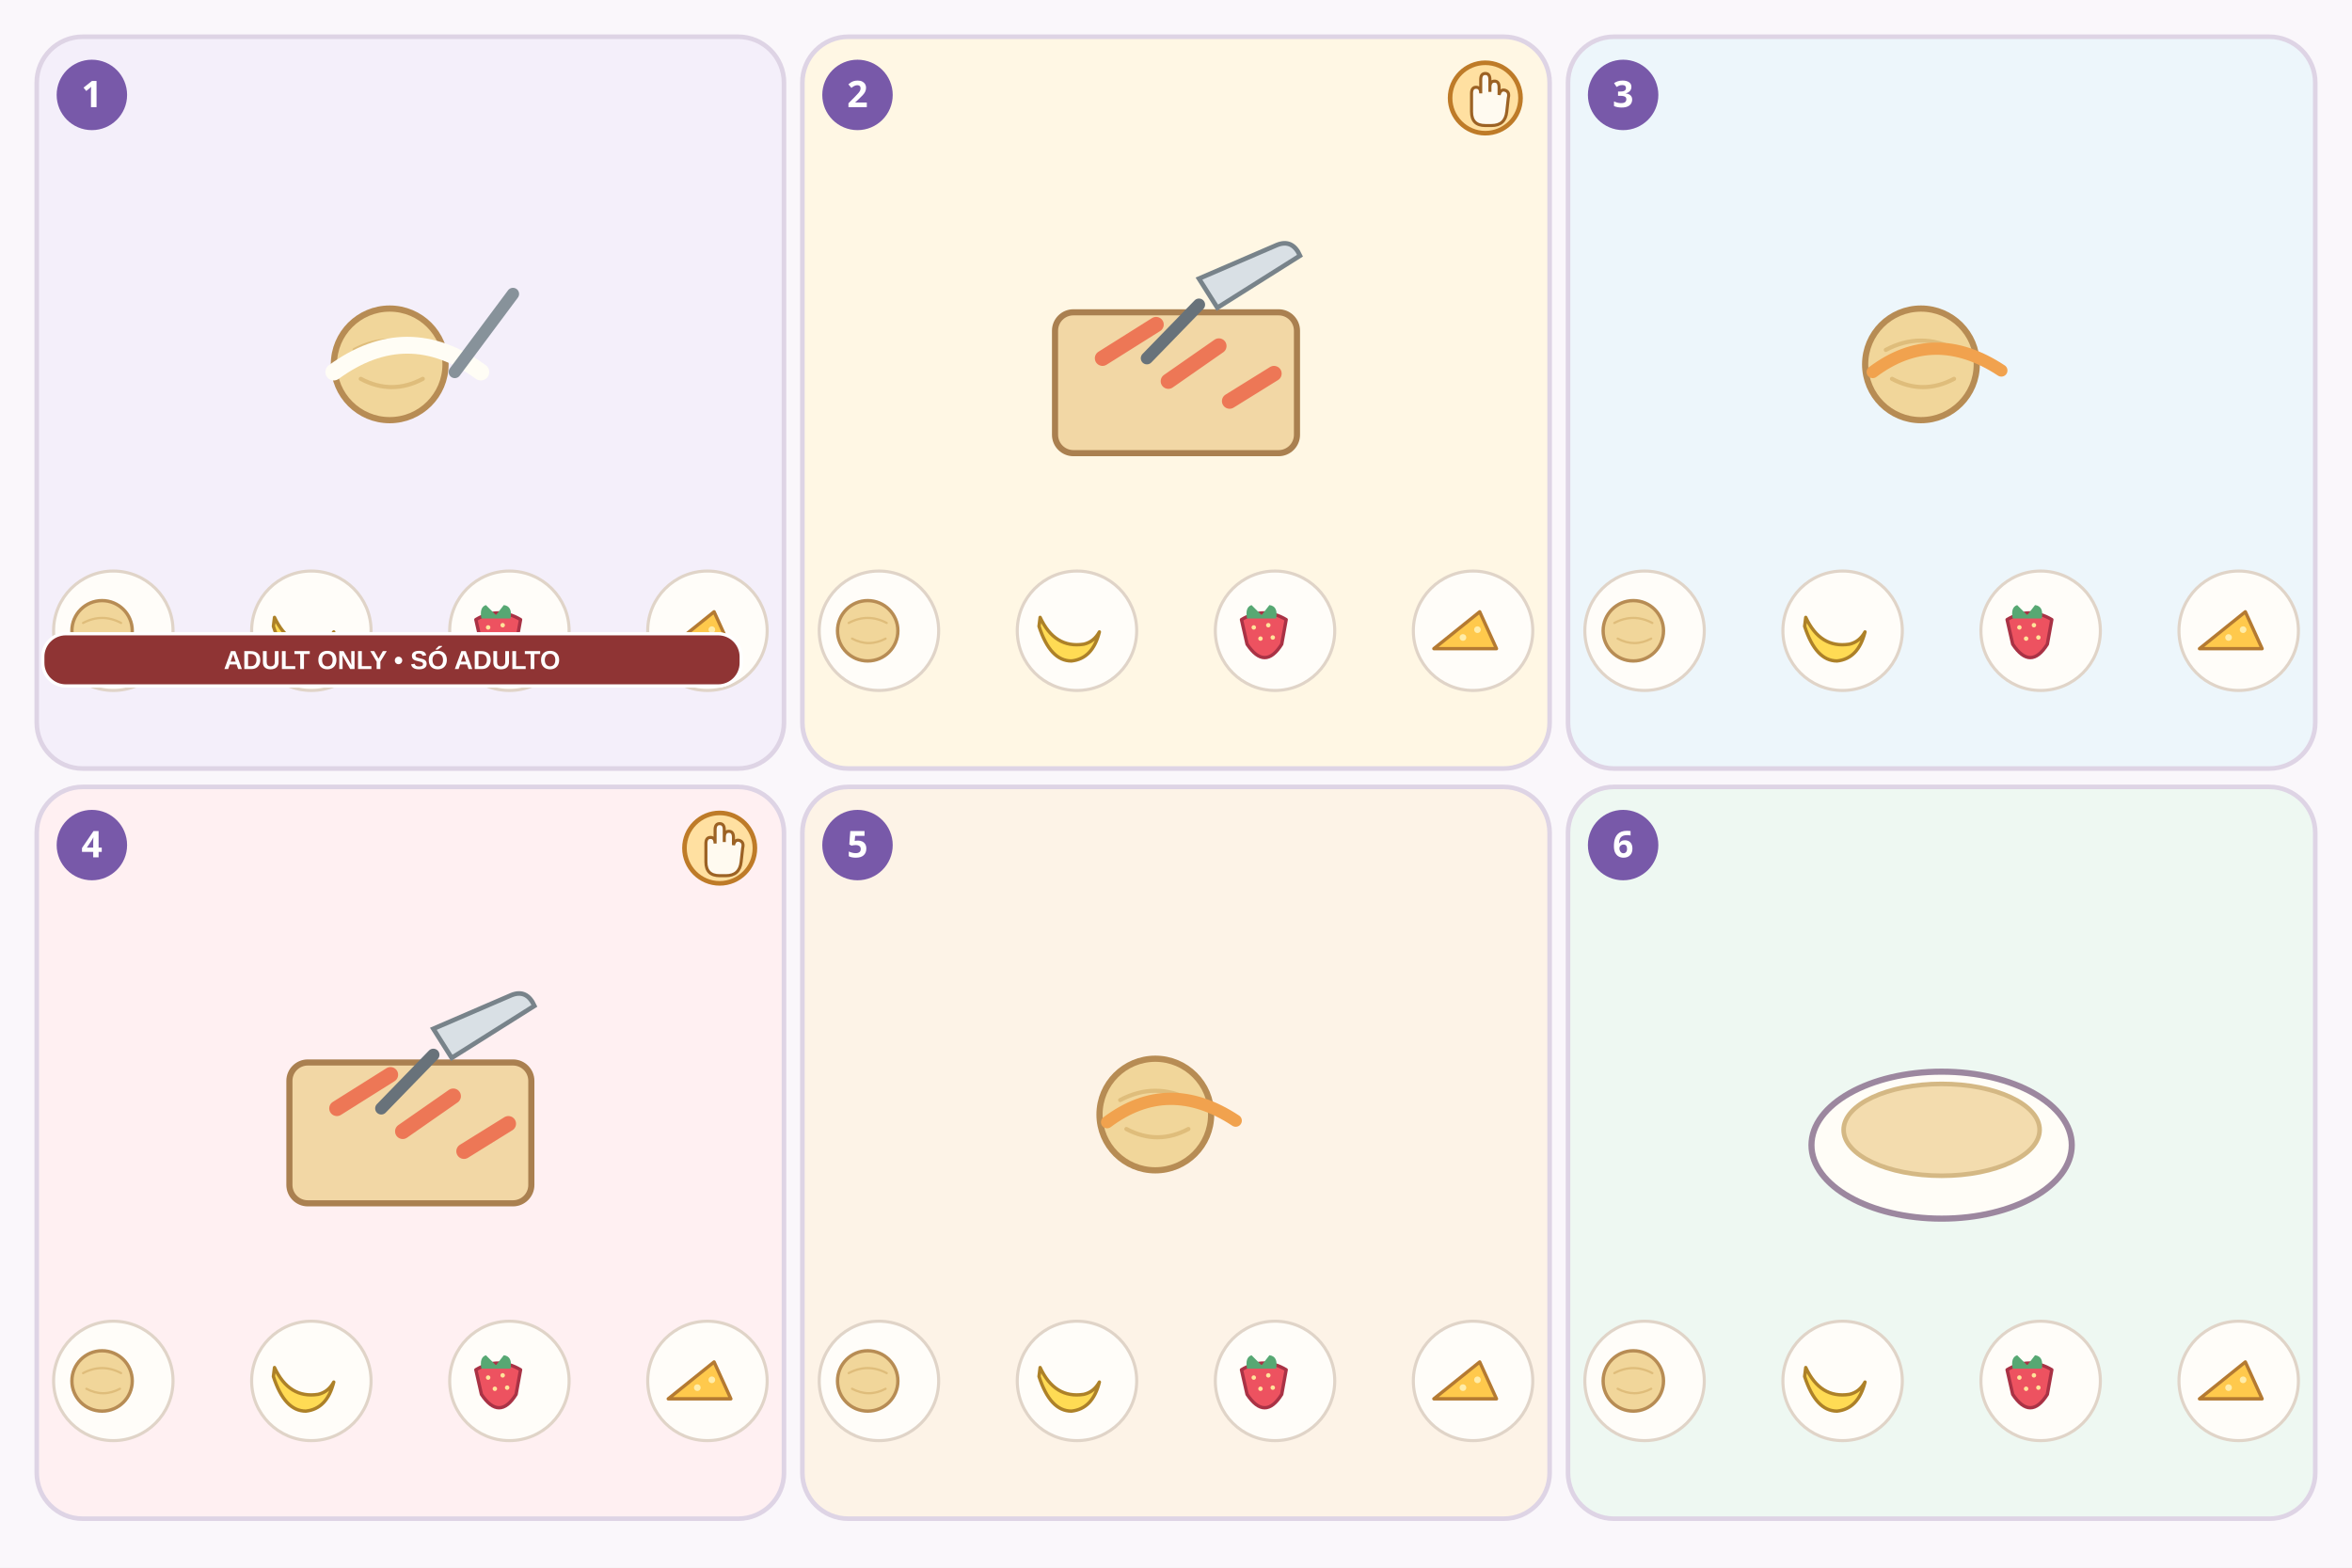
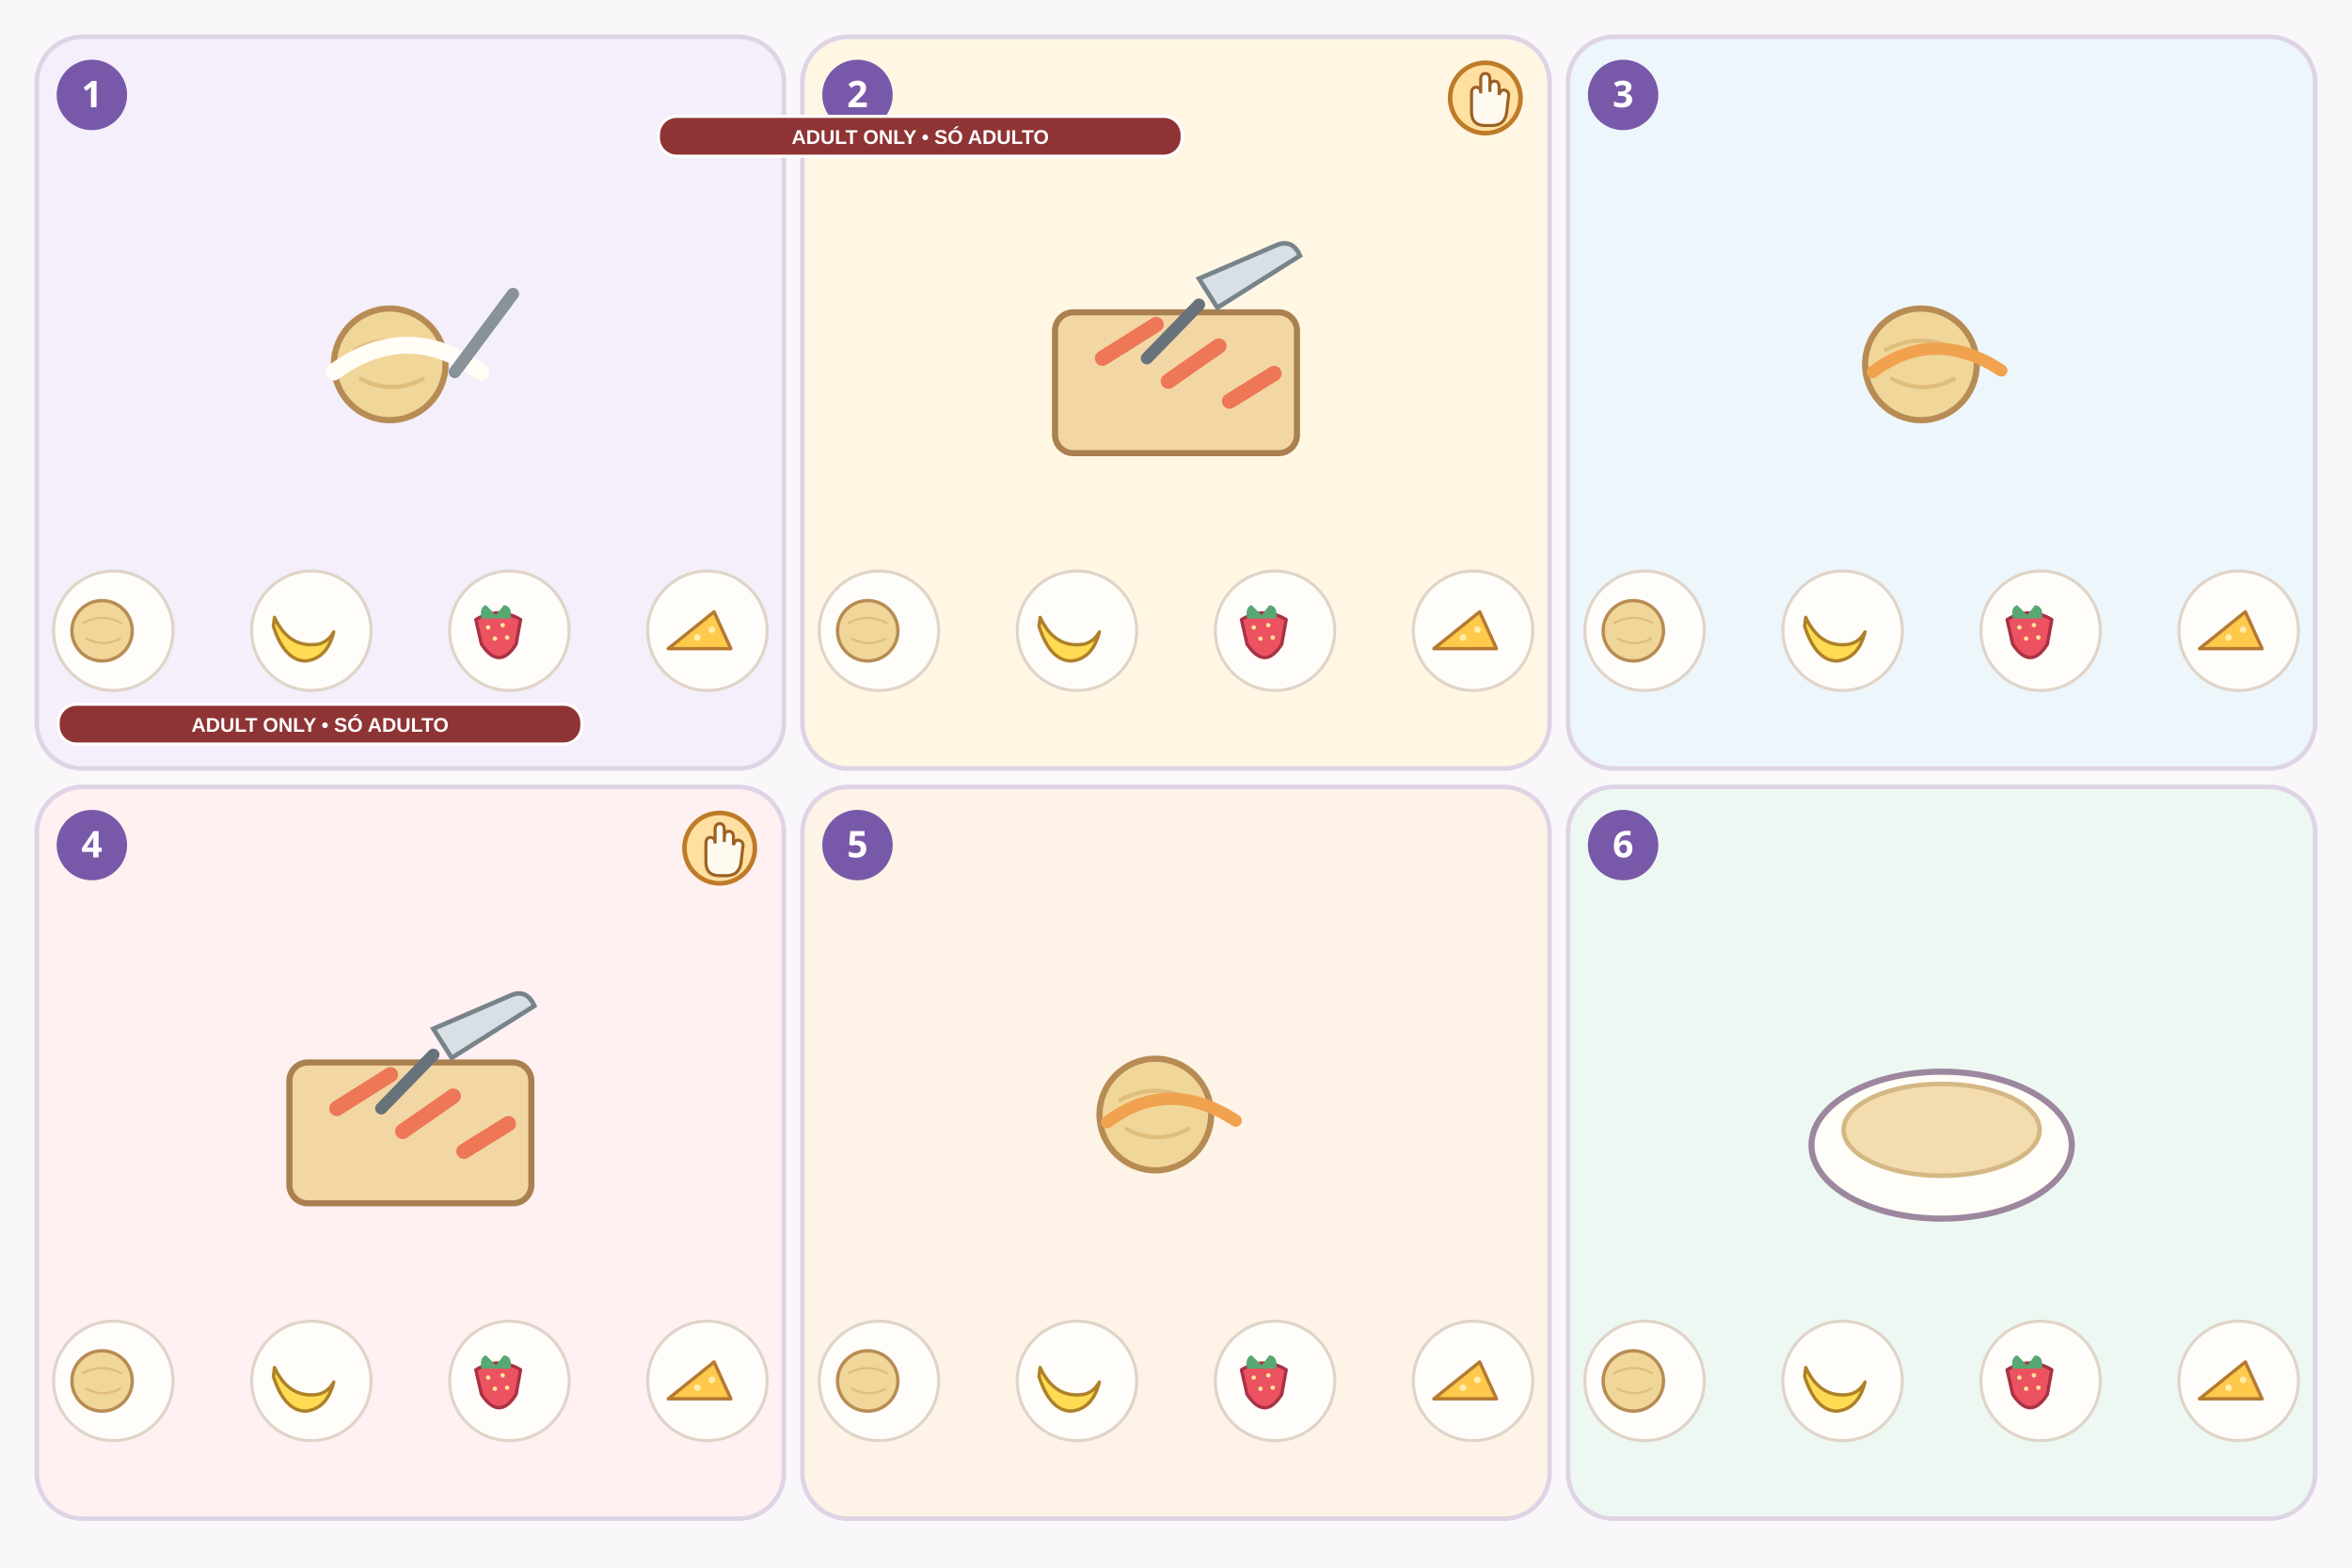
<svg xmlns="http://www.w3.org/2000/svg" width="1536" height="1024" viewBox="0 0 1536 1024" role="img" aria-labelledby="w01-b02-title-31 w01-b02-desc-31" data-review-status="draft-only-not-approved">
  <rect width="1536" height="1024" fill="#faf7fb" />
  <g id="panel-1" aria-label="Panel 1; original step 1: Spread cream cheese on tortillas." role="group" aria-labelledby="w01-b02-r31-p1-title w01-b02-r31-p1-desc">
    <rect x="24" y="24" width="488" height="478" rx="30" fill="#f4effa" stroke="#ded4e5" stroke-width="3" />
    <circle cx="60" cy="62" r="23" fill="#7859a9" />
    <text x="60" y="70" text-anchor="middle" font-family="sans-serif" font-size="24" font-weight="800" fill="#fff">1</text>
    <g transform="translate(211.3 192.1) scale(1.350)" stroke-linecap="round" stroke-linejoin="round">
      <circle cx="32" cy="34" r="27" fill="#f1d69a" stroke="#b78c54" stroke-width="3" />
      <path d="M15 27q17-9 34 0M18 41q15 8 30 0" fill="none" stroke="#dfbd7b" stroke-width="2" />
    </g>
    <path d="M218.0 243q48-35 96 0" fill="none" stroke="#fffdf5" stroke-width="11" stroke-linecap="round" />
    <path d="m335.0 192 -38 51" stroke="#87929a" stroke-width="8" stroke-linecap="round" />
    <circle cx="74.0" cy="412" r="39" fill="#fffdf9" stroke="#e0d4c8" stroke-width="2" />
    <g transform="translate(43.3 387.2) scale(0.730)" stroke-linecap="round" stroke-linejoin="round">
      <circle cx="32" cy="34" r="27" fill="#f1d69a" stroke="#b78c54" stroke-width="3" />
      <path d="M15 27q17-9 34 0M18 41q15 8 30 0" fill="none" stroke="#dfbd7b" stroke-width="2" />
    </g>
    <circle cx="203.333" cy="412" r="39" fill="#fffdf9" stroke="#e0d4c8" stroke-width="2" />
    <g transform="translate(172.7 387.2) scale(0.730)" stroke-linecap="round" stroke-linejoin="round">
      <path d="M9 22q13 28 39 24 9-2 14-11-6 24-25 26Q18 61 8 30Z" fill="#ffdb54" stroke="#ad8128" stroke-width="3" />
    </g>
    <circle cx="332.667" cy="412" r="39" fill="#fffdf9" stroke="#e0d4c8" stroke-width="2" />
    <g transform="translate(302.0 387.2) scale(0.730)" stroke-linecap="round" stroke-linejoin="round">
      <path d="M12 24q20-12 40 0l-4 22q-15 24-31 0Z" fill="#ed5260" stroke="#a93245" stroke-width="3" />
      <path d="M17 23q-2-10 4-12l9 9 7-9q8 1 6 12" fill="#57a873" />
      <g fill="#ffe49a">
        <circle cx="23" cy="31" r="2" />
        <circle cx="36" cy="29" r="2" />
        <circle cx="29" cy="41" r="2" />
        <circle cx="40" cy="40" r="2" />
      </g>
    </g>
    <circle cx="462.0" cy="412" r="39" fill="#fffdf9" stroke="#e0d4c8" stroke-width="2" />
    <g transform="translate(431.3 387.2) scale(0.730)" stroke-linecap="round" stroke-linejoin="round">
      <path d="M7 50 48 17l15 33Z" fill="#ffc94c" stroke="#b47a32" stroke-width="3" />
      <circle cx="33" cy="40" r="3" fill="#ffedaa" />
      <circle cx="46" cy="33" r="3" fill="#ffedaa" />
    </g>
  </g>
  <g id="panel-2" aria-label="Panel 2; original step 2: Place banana and adult-sliced strawberries inside; roll tightly." role="group" aria-labelledby="w01-b02-r31-p2-title w01-b02-r31-p2-desc">
    <rect x="524" y="24" width="488" height="478" rx="30" fill="#fff7e4" stroke="#ded4e5" stroke-width="3" />
    <circle cx="560" cy="62" r="23" fill="#7859a9" />
    <text x="560" y="70" text-anchor="middle" font-family="sans-serif" font-size="24" font-weight="800" fill="#fff">2</text>
    <g>
      <rect x="689.0" y="204" width="158" height="92" rx="12" fill="#f2d7a5" stroke="#aa8050" stroke-width="4" />
      <path d="m783.0 182 51-22q10-4 15 7l-54 34Z" fill="#d9e0e5" stroke="#78838a" stroke-width="3" />
      <path d="m783.0 199-34 35" stroke="#68727a" stroke-width="8" stroke-linecap="round" />
    </g>
    <path d="M720.0 234l35-22m8 37 33-23m7 36 29-18" stroke="#ed7756" stroke-width="10" stroke-linecap="round" />
    <circle cx="574.0" cy="412" r="39" fill="#fffdf9" stroke="#e0d4c8" stroke-width="2" />
    <g transform="translate(543.3 387.2) scale(0.730)" stroke-linecap="round" stroke-linejoin="round">
      <circle cx="32" cy="34" r="27" fill="#f1d69a" stroke="#b78c54" stroke-width="3" />
      <path d="M15 27q17-9 34 0M18 41q15 8 30 0" fill="none" stroke="#dfbd7b" stroke-width="2" />
    </g>
    <circle cx="703.333" cy="412" r="39" fill="#fffdf9" stroke="#e0d4c8" stroke-width="2" />
    <g transform="translate(672.7 387.2) scale(0.730)" stroke-linecap="round" stroke-linejoin="round">
      <path d="M9 22q13 28 39 24 9-2 14-11-6 24-25 26Q18 61 8 30Z" fill="#ffdb54" stroke="#ad8128" stroke-width="3" />
    </g>
    <circle cx="832.667" cy="412" r="39" fill="#fffdf9" stroke="#e0d4c8" stroke-width="2" />
    <g transform="translate(802.0 387.2) scale(0.730)" stroke-linecap="round" stroke-linejoin="round">
      <path d="M12 24q20-12 40 0l-4 22q-15 24-31 0Z" fill="#ed5260" stroke="#a93245" stroke-width="3" />
      <path d="M17 23q-2-10 4-12l9 9 7-9q8 1 6 12" fill="#57a873" />
      <g fill="#ffe49a">
        <circle cx="23" cy="31" r="2" />
        <circle cx="36" cy="29" r="2" />
        <circle cx="29" cy="41" r="2" />
        <circle cx="40" cy="40" r="2" />
      </g>
    </g>
    <circle cx="962.0" cy="412" r="39" fill="#fffdf9" stroke="#e0d4c8" stroke-width="2" />
    <g transform="translate(931.3 387.2) scale(0.730)" stroke-linecap="round" stroke-linejoin="round">
      <path d="M7 50 48 17l15 33Z" fill="#ffc94c" stroke="#b47a32" stroke-width="3" />
      <circle cx="33" cy="40" r="3" fill="#ffedaa" />
      <circle cx="46" cy="33" r="3" fill="#ffedaa" />
    </g>
    <g transform="translate(945 39)">
      <circle cx="25" cy="25" r="23" fill="#ffe0a1" stroke="#be7b28" stroke-width="3" />
      <path d="M16 34V22q0-4 3-4t3 4v-9q0-4 3-4t3 4v8-3q0-4 3-4t3 4v5q1-4 4-3t2 5l-1 9q-1 9-10 9h-4q-9 0-9-9Z" fill="#fffaf0" stroke="#9c6224" stroke-width="2" />
    </g>
    <g class="w01-adult-only-cue" aria-label="Adult only; Só adulto">
-       <rect x="28" y="414" width="456" height="34" rx="15" fill="#8f3434" stroke="#ffffff" stroke-width="2" />
-       <text x="256" y="437" text-anchor="middle" font-family="Arial,sans-serif" font-size="17" font-weight="800" fill="#ffffff">ADULT ONLY • SÓ ADULTO</text>
+       <rect x="430" y="76" width="342" height="26" rx="12" fill="#8f3434" stroke="#ffffff" stroke-width="2" />
+       <text x="601" y="94" text-anchor="middle" font-family="Arial,sans-serif" font-size="13" font-weight="800" fill="#ffffff">ADULT ONLY • SÓ ADULTO</text>
    </g>
  </g>
  <g id="panel-3" aria-label="Panel 3; original step 2: Place banana and adult-sliced strawberries inside; roll tightly." role="group" aria-labelledby="w01-b02-r31-p3-title w01-b02-r31-p3-desc">
    <rect x="1024" y="24" width="488" height="478" rx="30" fill="#edf6fb" stroke="#ded4e5" stroke-width="3" />
    <circle cx="1060" cy="62" r="23" fill="#7859a9" />
    <text x="1060" y="70" text-anchor="middle" font-family="sans-serif" font-size="24" font-weight="800" fill="#fff">3</text>
    <g transform="translate(1211.3 192.1) scale(1.350)" stroke-linecap="round" stroke-linejoin="round">
      <circle cx="32" cy="34" r="27" fill="#f1d69a" stroke="#b78c54" stroke-width="3" />
      <path d="M15 27q17-9 34 0M18 41q15 8 30 0" fill="none" stroke="#dfbd7b" stroke-width="2" />
    </g>
    <path d="M1223.0 243q40-30 84-1" fill="none" stroke="#f1a24e" stroke-width="8" stroke-linecap="round" />
    <circle cx="1074.0" cy="412" r="39" fill="#fffdf9" stroke="#e0d4c8" stroke-width="2" />
    <g transform="translate(1043.3 387.2) scale(0.730)" stroke-linecap="round" stroke-linejoin="round">
      <circle cx="32" cy="34" r="27" fill="#f1d69a" stroke="#b78c54" stroke-width="3" />
      <path d="M15 27q17-9 34 0M18 41q15 8 30 0" fill="none" stroke="#dfbd7b" stroke-width="2" />
    </g>
    <circle cx="1203.333" cy="412" r="39" fill="#fffdf9" stroke="#e0d4c8" stroke-width="2" />
    <g transform="translate(1172.7 387.2) scale(0.730)" stroke-linecap="round" stroke-linejoin="round">
      <path d="M9 22q13 28 39 24 9-2 14-11-6 24-25 26Q18 61 8 30Z" fill="#ffdb54" stroke="#ad8128" stroke-width="3" />
    </g>
    <circle cx="1332.667" cy="412" r="39" fill="#fffdf9" stroke="#e0d4c8" stroke-width="2" />
    <g transform="translate(1302.0 387.2) scale(0.730)" stroke-linecap="round" stroke-linejoin="round">
      <path d="M12 24q20-12 40 0l-4 22q-15 24-31 0Z" fill="#ed5260" stroke="#a93245" stroke-width="3" />
      <path d="M17 23q-2-10 4-12l9 9 7-9q8 1 6 12" fill="#57a873" />
      <g fill="#ffe49a">
        <circle cx="23" cy="31" r="2" />
        <circle cx="36" cy="29" r="2" />
        <circle cx="29" cy="41" r="2" />
        <circle cx="40" cy="40" r="2" />
      </g>
    </g>
    <circle cx="1462.0" cy="412" r="39" fill="#fffdf9" stroke="#e0d4c8" stroke-width="2" />
    <g transform="translate(1431.3 387.2) scale(0.730)" stroke-linecap="round" stroke-linejoin="round">
      <path d="M7 50 48 17l15 33Z" fill="#ffc94c" stroke="#b47a32" stroke-width="3" />
      <circle cx="33" cy="40" r="3" fill="#ffedaa" />
      <circle cx="46" cy="33" r="3" fill="#ffedaa" />
    </g>
  </g>
  <g id="panel-4" aria-label="Panel 4; original step 3: Adult cuts into small spirals." role="group" aria-labelledby="w01-b02-r31-p4-title w01-b02-r31-p4-desc">
    <rect x="24" y="514" width="488" height="478" rx="30" fill="#fff0f2" stroke="#ded4e5" stroke-width="3" />
    <circle cx="60" cy="552" r="23" fill="#7859a9" />
    <text x="60" y="560" text-anchor="middle" font-family="sans-serif" font-size="24" font-weight="800" fill="#fff">4</text>
    <g>
      <rect x="189.0" y="694" width="158" height="92" rx="12" fill="#f2d7a5" stroke="#aa8050" stroke-width="4" />
      <path d="m283.0 672 51-22q10-4 15 7l-54 34Z" fill="#d9e0e5" stroke="#78838a" stroke-width="3" />
      <path d="m283.0 689-34 35" stroke="#68727a" stroke-width="8" stroke-linecap="round" />
    </g>
    <path d="M220.0 724l35-22m8 37 33-23m7 36 29-18" stroke="#ed7756" stroke-width="10" stroke-linecap="round" />
    <circle cx="74.0" cy="902" r="39" fill="#fffdf9" stroke="#e0d4c8" stroke-width="2" />
    <g transform="translate(43.3 877.2) scale(0.730)" stroke-linecap="round" stroke-linejoin="round">
      <circle cx="32" cy="34" r="27" fill="#f1d69a" stroke="#b78c54" stroke-width="3" />
      <path d="M15 27q17-9 34 0M18 41q15 8 30 0" fill="none" stroke="#dfbd7b" stroke-width="2" />
    </g>
    <circle cx="203.333" cy="902" r="39" fill="#fffdf9" stroke="#e0d4c8" stroke-width="2" />
    <g transform="translate(172.7 877.2) scale(0.730)" stroke-linecap="round" stroke-linejoin="round">
      <path d="M9 22q13 28 39 24 9-2 14-11-6 24-25 26Q18 61 8 30Z" fill="#ffdb54" stroke="#ad8128" stroke-width="3" />
    </g>
    <circle cx="332.667" cy="902" r="39" fill="#fffdf9" stroke="#e0d4c8" stroke-width="2" />
    <g transform="translate(302.0 877.2) scale(0.730)" stroke-linecap="round" stroke-linejoin="round">
      <path d="M12 24q20-12 40 0l-4 22q-15 24-31 0Z" fill="#ed5260" stroke="#a93245" stroke-width="3" />
      <path d="M17 23q-2-10 4-12l9 9 7-9q8 1 6 12" fill="#57a873" />
      <g fill="#ffe49a">
        <circle cx="23" cy="31" r="2" />
        <circle cx="36" cy="29" r="2" />
        <circle cx="29" cy="41" r="2" />
        <circle cx="40" cy="40" r="2" />
      </g>
    </g>
    <circle cx="462.0" cy="902" r="39" fill="#fffdf9" stroke="#e0d4c8" stroke-width="2" />
    <g transform="translate(431.3 877.2) scale(0.730)" stroke-linecap="round" stroke-linejoin="round">
      <path d="M7 50 48 17l15 33Z" fill="#ffc94c" stroke="#b47a32" stroke-width="3" />
      <circle cx="33" cy="40" r="3" fill="#ffedaa" />
      <circle cx="46" cy="33" r="3" fill="#ffedaa" />
    </g>
    <g transform="translate(445 529)">
      <circle cx="25" cy="25" r="23" fill="#ffe0a1" stroke="#be7b28" stroke-width="3" />
      <path d="M16 34V22q0-4 3-4t3 4v-9q0-4 3-4t3 4v8-3q0-4 3-4t3 4v5q1-4 4-3t2 5l-1 9q-1 9-10 9h-4q-9 0-9-9Z" fill="#fffaf0" stroke="#9c6224" stroke-width="2" />
    </g>
    <g class="w01-adult-only-cue" aria-label="Adult only; Só adulto">
-       <rect x="28" y="414" width="456" height="34" rx="15" fill="#8f3434" stroke="#ffffff" stroke-width="2" />
-       <text x="256" y="437" text-anchor="middle" font-family="Arial,sans-serif" font-size="17" font-weight="800" fill="#ffffff">ADULT ONLY • SÓ ADULTO</text>
+       <rect x="38" y="460" width="342" height="26" rx="12" fill="#8f3434" stroke="#ffffff" stroke-width="2" />
+       <text x="209" y="478" text-anchor="middle" font-family="Arial,sans-serif" font-size="13" font-weight="800" fill="#ffffff">ADULT ONLY • SÓ ADULTO</text>
    </g>
  </g>
  <g id="panel-5" aria-label="Panel 5; original step 3: Adult cuts into small spirals." role="group" aria-labelledby="w01-b02-r31-p5-title w01-b02-r31-p5-desc">
    <rect x="524" y="514" width="488" height="478" rx="30" fill="#fdf3e7" stroke="#ded4e5" stroke-width="3" />
    <circle cx="560" cy="552" r="23" fill="#7859a9" />
    <text x="560" y="560" text-anchor="middle" font-family="sans-serif" font-size="24" font-weight="800" fill="#fff">5</text>
    <g transform="translate(711.3 682.1) scale(1.350)" stroke-linecap="round" stroke-linejoin="round">
      <circle cx="32" cy="34" r="27" fill="#f1d69a" stroke="#b78c54" stroke-width="3" />
      <path d="M15 27q17-9 34 0M18 41q15 8 30 0" fill="none" stroke="#dfbd7b" stroke-width="2" />
    </g>
    <path d="M723.0 733q40-30 84-1" fill="none" stroke="#f1a24e" stroke-width="8" stroke-linecap="round" />
    <circle cx="574.0" cy="902" r="39" fill="#fffdf9" stroke="#e0d4c8" stroke-width="2" />
    <g transform="translate(543.3 877.2) scale(0.730)" stroke-linecap="round" stroke-linejoin="round">
      <circle cx="32" cy="34" r="27" fill="#f1d69a" stroke="#b78c54" stroke-width="3" />
      <path d="M15 27q17-9 34 0M18 41q15 8 30 0" fill="none" stroke="#dfbd7b" stroke-width="2" />
    </g>
    <circle cx="703.333" cy="902" r="39" fill="#fffdf9" stroke="#e0d4c8" stroke-width="2" />
    <g transform="translate(672.7 877.2) scale(0.730)" stroke-linecap="round" stroke-linejoin="round">
      <path d="M9 22q13 28 39 24 9-2 14-11-6 24-25 26Q18 61 8 30Z" fill="#ffdb54" stroke="#ad8128" stroke-width="3" />
    </g>
    <circle cx="832.667" cy="902" r="39" fill="#fffdf9" stroke="#e0d4c8" stroke-width="2" />
    <g transform="translate(802.0 877.2) scale(0.730)" stroke-linecap="round" stroke-linejoin="round">
      <path d="M12 24q20-12 40 0l-4 22q-15 24-31 0Z" fill="#ed5260" stroke="#a93245" stroke-width="3" />
      <path d="M17 23q-2-10 4-12l9 9 7-9q8 1 6 12" fill="#57a873" />
      <g fill="#ffe49a">
        <circle cx="23" cy="31" r="2" />
        <circle cx="36" cy="29" r="2" />
        <circle cx="29" cy="41" r="2" />
        <circle cx="40" cy="40" r="2" />
      </g>
    </g>
    <circle cx="962.0" cy="902" r="39" fill="#fffdf9" stroke="#e0d4c8" stroke-width="2" />
    <g transform="translate(931.3 877.2) scale(0.730)" stroke-linecap="round" stroke-linejoin="round">
      <path d="M7 50 48 17l15 33Z" fill="#ffc94c" stroke="#b47a32" stroke-width="3" />
      <circle cx="33" cy="40" r="3" fill="#ffedaa" />
      <circle cx="46" cy="33" r="3" fill="#ffedaa" />
    </g>
  </g>
  <g id="panel-6" aria-label="Panel 6; original step 3: Adult cuts into small spirals." role="group" aria-labelledby="w01-b02-r31-p6-title w01-b02-r31-p6-desc">
    <rect x="1024" y="514" width="488" height="478" rx="30" fill="#eef8f2" stroke="#ded4e5" stroke-width="3" />
    <circle cx="1060" cy="552" r="23" fill="#7859a9" />
    <text x="1060" y="560" text-anchor="middle" font-family="sans-serif" font-size="24" font-weight="800" fill="#fff">6</text>
    <g>
      <ellipse cx="1268.0" cy="748" rx="85" ry="48" fill="#fffdf7" stroke="#9c879f" stroke-width="4" />
      <ellipse cx="1268.0" cy="738" rx="64" ry="30" fill="#f3dcae" stroke="#d4b884" stroke-width="3" />
    </g>
    <circle cx="1074.0" cy="902" r="39" fill="#fffdf9" stroke="#e0d4c8" stroke-width="2" />
    <g transform="translate(1043.3 877.2) scale(0.730)" stroke-linecap="round" stroke-linejoin="round">
      <circle cx="32" cy="34" r="27" fill="#f1d69a" stroke="#b78c54" stroke-width="3" />
      <path d="M15 27q17-9 34 0M18 41q15 8 30 0" fill="none" stroke="#dfbd7b" stroke-width="2" />
    </g>
    <circle cx="1203.333" cy="902" r="39" fill="#fffdf9" stroke="#e0d4c8" stroke-width="2" />
    <g transform="translate(1172.7 877.2) scale(0.730)" stroke-linecap="round" stroke-linejoin="round">
      <path d="M9 22q13 28 39 24 9-2 14-11-6 24-25 26Q18 61 8 30Z" fill="#ffdb54" stroke="#ad8128" stroke-width="3" />
    </g>
    <circle cx="1332.667" cy="902" r="39" fill="#fffdf9" stroke="#e0d4c8" stroke-width="2" />
    <g transform="translate(1302.0 877.2) scale(0.730)" stroke-linecap="round" stroke-linejoin="round">
      <path d="M12 24q20-12 40 0l-4 22q-15 24-31 0Z" fill="#ed5260" stroke="#a93245" stroke-width="3" />
      <path d="M17 23q-2-10 4-12l9 9 7-9q8 1 6 12" fill="#57a873" />
      <g fill="#ffe49a">
        <circle cx="23" cy="31" r="2" />
        <circle cx="36" cy="29" r="2" />
        <circle cx="29" cy="41" r="2" />
        <circle cx="40" cy="40" r="2" />
      </g>
    </g>
    <circle cx="1462.0" cy="902" r="39" fill="#fffdf9" stroke="#e0d4c8" stroke-width="2" />
    <g transform="translate(1431.3 877.2) scale(0.730)" stroke-linecap="round" stroke-linejoin="round">
      <path d="M7 50 48 17l15 33Z" fill="#ffc94c" stroke="#b47a32" stroke-width="3" />
      <circle cx="33" cy="40" r="3" fill="#ffedaa" />
      <circle cx="46" cy="33" r="3" fill="#ffedaa" />
    </g>
  </g>
</svg>
